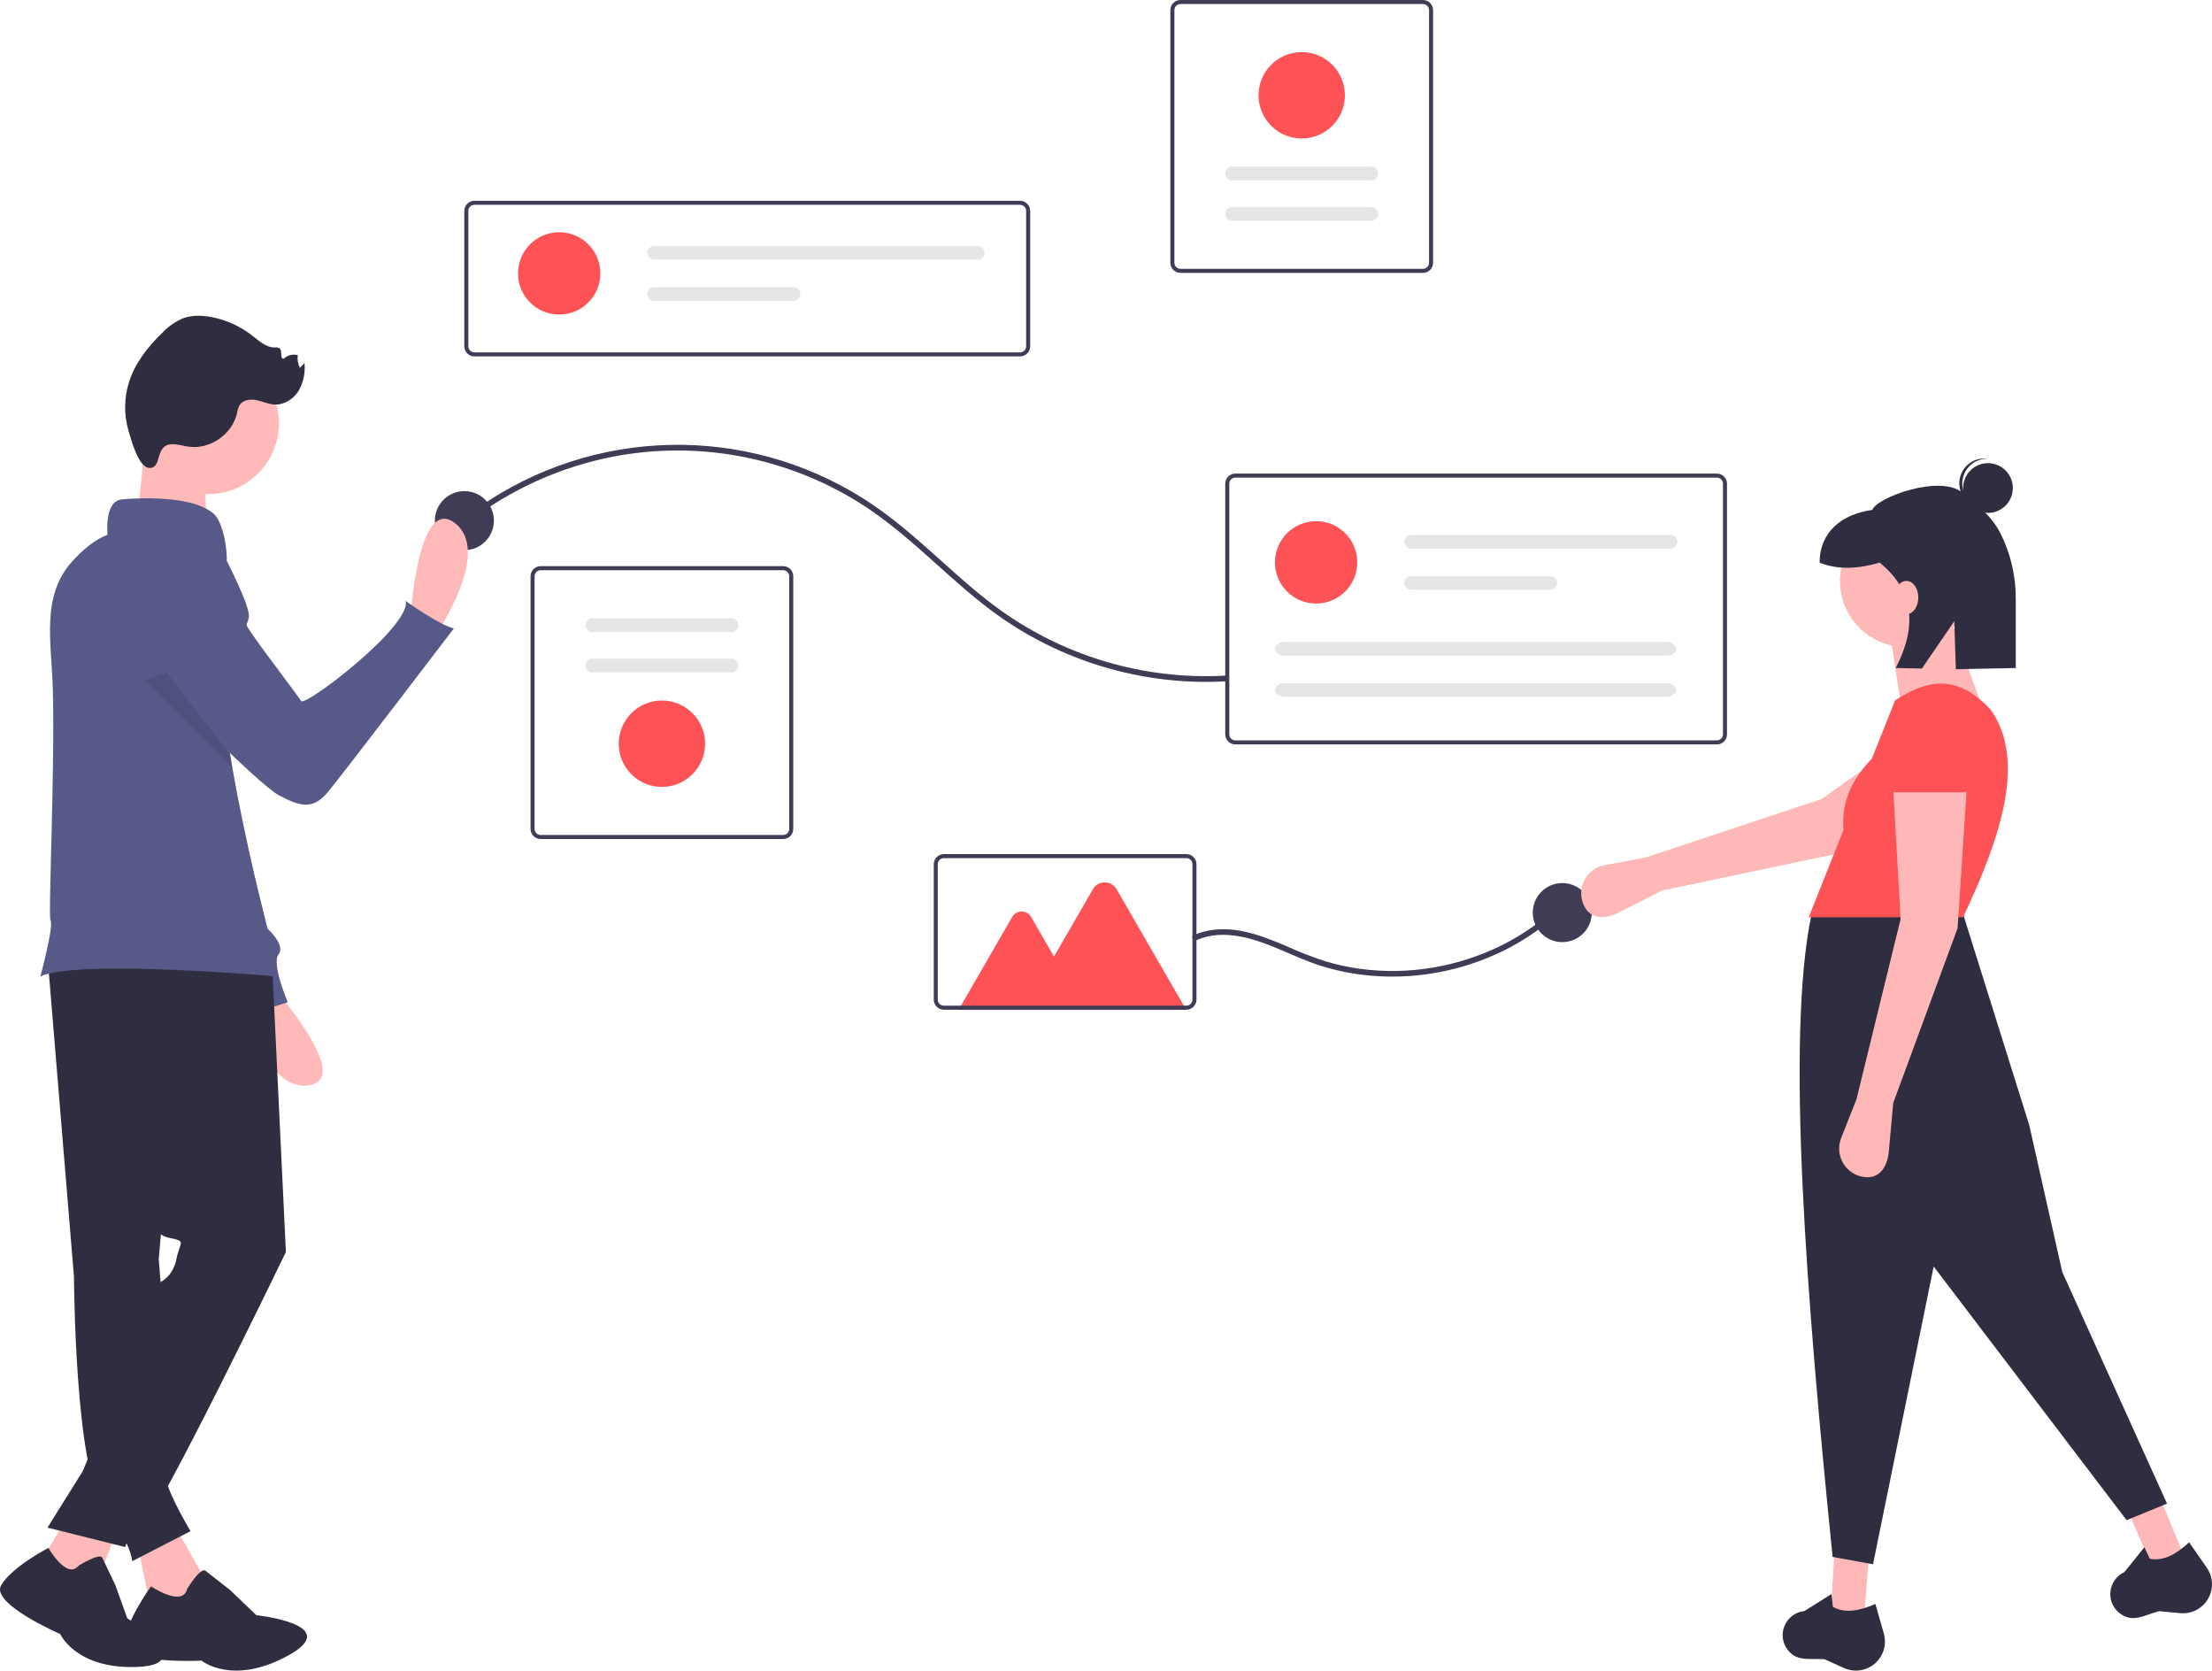
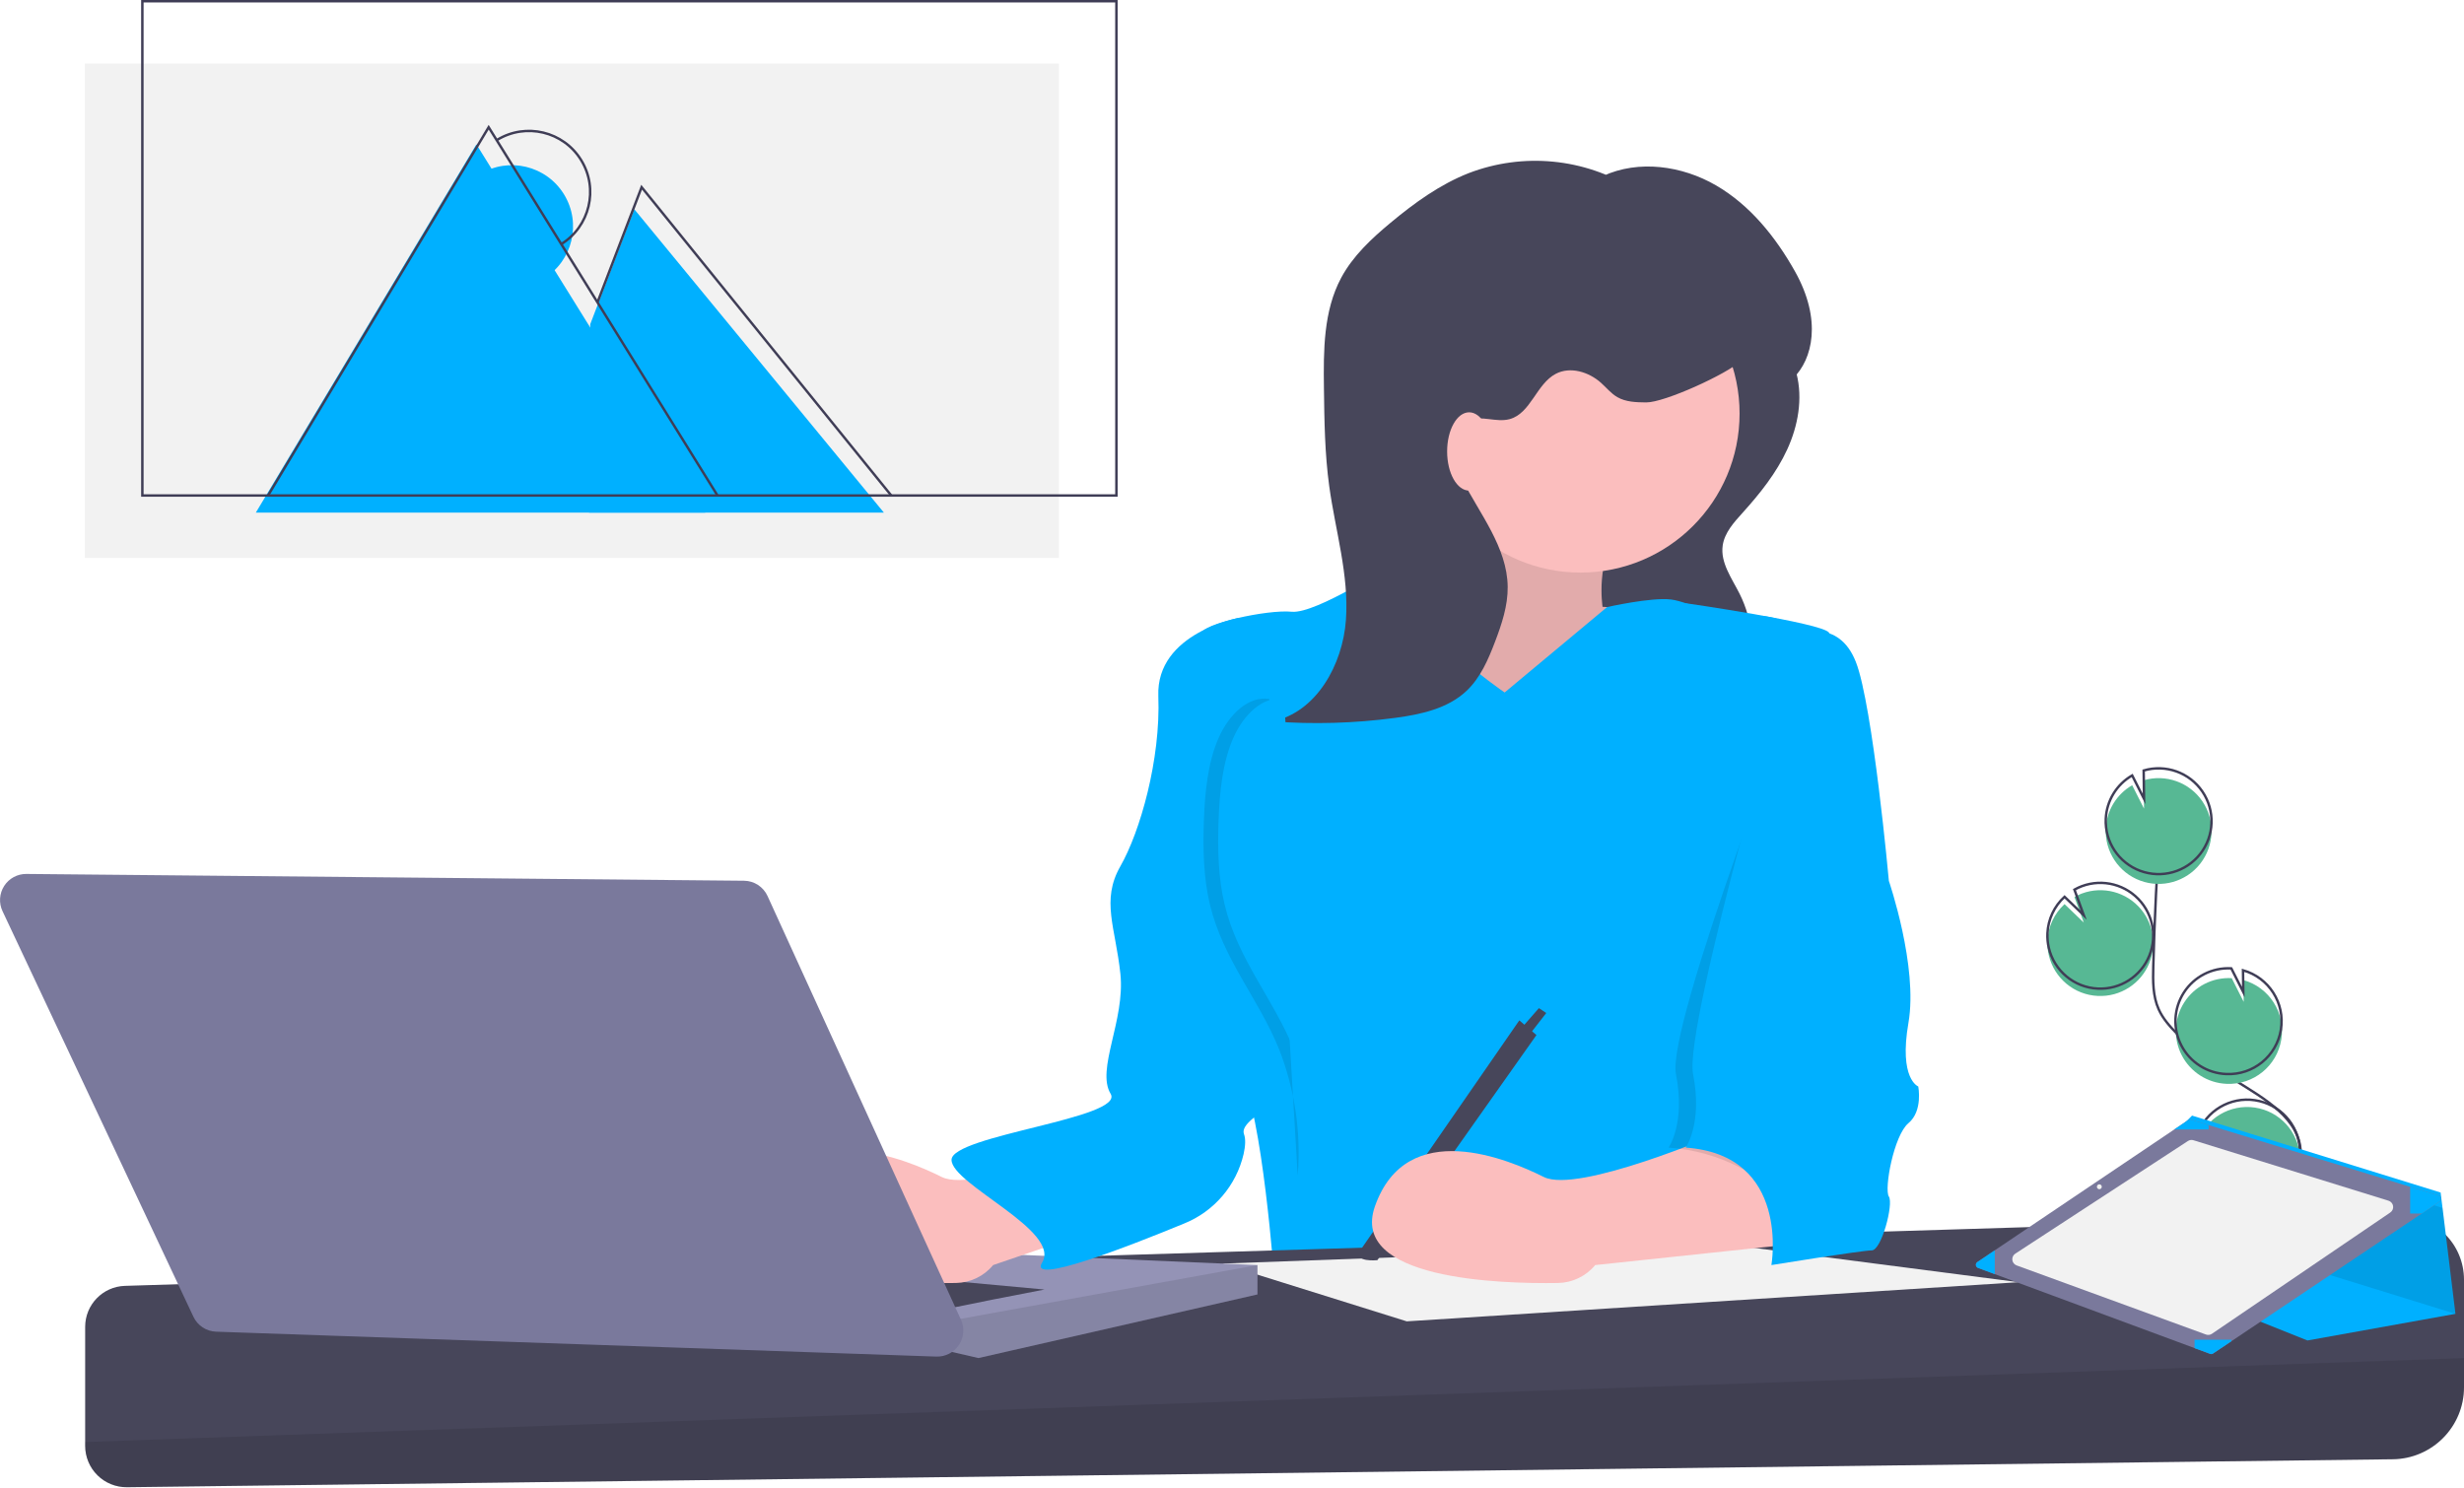
- <svg xmlns="http://www.w3.org/2000/svg" data-name="Layer 1" width="965.825" height="729.214" viewBox="0 0 965.825 729.214">
-   <path d="M562.481,240.958H324.224a4.417,4.417,0,0,1-4.412-4.412V177.444a4.417,4.417,0,0,1,4.412-4.412H562.481a4.417,4.417,0,0,1,4.412,4.412v59.101A4.417,4.417,0,0,1,562.481,240.958ZM324.224,174.797a2.65,2.65,0,0,0-2.647,2.647v59.101a2.65,2.65,0,0,0,2.647,2.647H562.481a2.65,2.65,0,0,0,2.647-2.647V177.444a2.65,2.65,0,0,0-2.647-2.647Z" transform="translate(-117.0873 -85.39315)" fill="#3f3d56" />
-   <circle cx="244.157" cy="119.334" r="17.973" fill="#fe5356" />
-   <path d="M402.753,192.745a2.995,2.995,0,0,0,0,5.991H543.968a2.995,2.995,0,0,0,0-5.991Z" transform="translate(-117.0873 -85.39315)" fill="#e6e6e6" />
-   <path d="M402.753,210.718a2.995,2.995,0,1,0,0,5.991H463.518a2.995,2.995,0,1,0,0-5.991Z" transform="translate(-117.0873 -85.39315)" fill="#e6e6e6" />
-   <path d="M459.044,451.627H353.152a4.417,4.417,0,0,1-4.412-4.412V336.933a4.417,4.417,0,0,1,4.412-4.412H459.044a4.417,4.417,0,0,1,4.412,4.412V447.215A4.417,4.417,0,0,1,459.044,451.627ZM353.152,334.285a2.65,2.65,0,0,0-2.647,2.647V447.215a2.65,2.65,0,0,0,2.647,2.647H459.044a2.65,2.65,0,0,0,2.647-2.647V336.933a2.65,2.65,0,0,0-2.647-2.647Z" transform="translate(-117.0873 -85.39315)" fill="#3f3d56" />
-   <path d="M375.715,355.263a2.995,2.995,0,0,0,0,5.991h60.765a2.995,2.995,0,0,0,0-5.991Z" transform="translate(-117.0873 -85.39315)" fill="#e6e6e6" />
-   <path d="M375.715,372.911a2.995,2.995,0,1,0,0,5.991h60.765a2.995,2.995,0,1,0,0-5.991Z" transform="translate(-117.0873 -85.39315)" fill="#e6e6e6" />
-   <path d="M406.098,428.885A18.855,18.855,0,1,1,424.953,410.03,18.876,18.876,0,0,1,406.098,428.885Z" transform="translate(-117.0873 -85.39315)" fill="#fe5356" />
-   <path d="M632.513,85.393H738.405a4.417,4.417,0,0,1,4.412,4.412V200.088a4.417,4.417,0,0,1-4.412,4.412H632.513a4.417,4.417,0,0,1-4.412-4.412V89.805A4.417,4.417,0,0,1,632.513,85.393ZM738.405,202.735a2.65,2.65,0,0,0,2.647-2.647V89.805a2.65,2.65,0,0,0-2.647-2.647H632.513a2.65,2.65,0,0,0-2.647,2.647V200.088a2.65,2.65,0,0,0,2.647,2.647Z" transform="translate(-117.0873 -85.39315)" fill="#3f3d56" />
-   <path d="M715.842,181.758a2.995,2.995,0,1,0,0-5.991H655.077a2.995,2.995,0,1,0,0,5.991Z" transform="translate(-117.0873 -85.39315)" fill="#e6e6e6" />
-   <path d="M715.842,164.109a2.995,2.995,0,1,0,0-5.991H655.077a2.995,2.995,0,1,0,0,5.991Z" transform="translate(-117.0873 -85.39315)" fill="#e6e6e6" />
-   <path d="M685.459,108.135a18.855,18.855,0,1,1-18.855,18.855A18.876,18.876,0,0,1,685.459,108.135Z" transform="translate(-117.0873 -85.39315)" fill="#fe5356" />
-   <path d="M321.172,313.551a150.953,150.953,0,0,1,63.905-28.889,148.77,148.77,0,0,1,70.528,3.624,150.459,150.459,0,0,1,32.912,14.261c10.559,6.173,20.1,13.771,29.28,21.816,9.299,8.15,18.293,16.663,28.001,24.336a156.871,156.871,0,0,0,97.604,34.335q4.397.007,8.787-.242c1.587-.087,1.597-2.567,0-2.48a154.343,154.343,0,0,1-100.896-30.488c-10.062-7.524-19.249-16.126-28.628-24.463-9.093-8.082-18.43-15.944-28.746-22.437a151.858,151.858,0,0,0-167.662,3.822c-2.328,1.619-4.602,3.31-6.839,5.052-1.258.979.508,2.722,1.753,1.753Z" transform="translate(-117.0873 -85.39315)" fill="#3f3d56" />
-   <circle cx="202.769" cy="227.257" r="12.886" fill="#3f3d56" />
-   <circle cx="682.146" cy="398.345" r="12.886" fill="#3f3d56" />
-   <path d="M866.739,410.334H656.482a4.417,4.417,0,0,1-4.412-4.412v-109.4A4.417,4.417,0,0,1,656.482,292.11h210.257a4.417,4.417,0,0,1,4.412,4.412v109.4A4.417,4.417,0,0,1,866.739,410.334ZM656.482,293.875a2.65,2.65,0,0,0-2.647,2.647v109.4a2.65,2.65,0,0,0,2.647,2.647h210.257a2.65,2.65,0,0,0,2.647-2.647v-109.4a2.65,2.65,0,0,0-2.647-2.647Z" transform="translate(-117.0873 -85.39315)" fill="#3f3d56" />
-   <circle cx="574.65" cy="245.471" r="17.973" fill="#fe5356" />
-   <path d="M733.246,318.883a2.995,2.995,0,1,0,0,5.991H846.461a2.995,2.995,0,1,0,0-5.991Z" transform="translate(-117.0873 -85.39315)" fill="#e6e6e6" />
-   <path d="M733.246,336.856a2.995,2.995,0,1,0,0,5.991h60.765a2.995,2.995,0,1,0,0-5.991Z" transform="translate(-117.0873 -85.39315)" fill="#e6e6e6" />
-   <path d="M677.952,365.589c-2.279,0-4.133,1.344-4.133,2.995s1.854,2.995,4.133,2.995H844.785c2.279,0,4.133-1.344,4.133-2.995s-1.854-2.995-4.133-2.995Z" transform="translate(-117.0873 -85.39315)" fill="#e6e6e6" />
-   <path d="M677.952,383.562c-2.279,0-4.133,1.344-4.133,2.995s1.854,2.995,4.133,2.995H844.785c2.279,0,4.133-1.344,4.133-2.995s-1.854-2.995-4.133-2.995Z" transform="translate(-117.0873 -85.39315)" fill="#e6e6e6" />
-   <path d="M639.58,495.734c11.862-5.146,25.105-.66,36.286,4.083,5.758,2.443,11.455,5.05,17.414,6.979a99.26,99.26,0,0,0,15.353,3.638,108.498,108.498,0,0,0,31.539.193,110.124,110.124,0,0,0,30.437-8.85,102.921,102.921,0,0,0,26.342-17.223q1.497-1.352,2.936-2.767c1.142-1.119-.612-2.871-1.753-1.753a99.998,99.998,0,0,1-25.698,18.141,107.649,107.649,0,0,1-29.857,9.592,105.438,105.438,0,0,1-31.462.543,99.05,99.05,0,0,1-15.405-3.349,162.963,162.963,0,0,1-17.002-6.603c-11.285-4.846-23.823-9.592-36.223-6.25a30.212,30.212,0,0,0-4.16,1.485c-1.46.633-.199,2.77,1.251,2.141Z" transform="translate(-117.0873 -85.39315)" fill="#3f3d56" />
-   <path d="M634.998,526.146H535.661l23.377-40.491a4.774,4.774,0,0,1,8.268,0l9.986,17.297L594.274,473.541a5.977,5.977,0,0,1,10.352,0Z" transform="translate(-117.0873 -85.39315)" fill="#fe5356" />
-   <path d="M635.091,526.135H529.199a4.417,4.417,0,0,1-4.412-4.412V462.621a4.417,4.417,0,0,1,4.412-4.412H635.091a4.417,4.417,0,0,1,4.412,4.412v59.101A4.417,4.417,0,0,1,635.091,526.135ZM529.199,459.974a2.65,2.65,0,0,0-2.647,2.647v59.101a2.65,2.65,0,0,0,2.647,2.647H635.091a2.65,2.65,0,0,0,2.647-2.647V462.621a2.65,2.65,0,0,0-2.647-2.647Z" transform="translate(-117.0873 -85.39315)" fill="#3f3d56" />
-   <path d="M842.785,474.12l-18.875,9.585c-6.737,3.421-13.239,2.836-15.728-4.297v0A12.481,12.481,0,0,1,817.675,463.025l17.939-3.349,76.829-25.49,46.54-33.001,17.061,27.181L922.268,457.384Z" transform="translate(-117.0873 -85.39315)" fill="#ffb8b8" />
-   <polygon points="813.808 706.872 799.366 704.465 800.971 677.187 816.215 677.187 813.808 706.872" fill="#ffb8b8" />
-   <polygon points="953.968 680.229 939.992 684.589 929.131 659.516 942.738 652.646 953.968 680.229" fill="#ffb8b8" />
-   <path d="M1063.272,741.721l-17.65,7.221L961.382,638.225,934.906,768.196l-17.65-3.209C905.934,652.935,896.701,538.643,908.03,484.587l65.386-2.808,29.685,94.67,14.441,64.183Z" transform="translate(-117.0873 -85.39315)" fill="#2f2e41" />
-   <path d="M930.1,814.326h0a12.672,12.672,0,0,1-7.855-.835l-8.579-3.86c-7.193-.369-12.091,1.063-16.096-4.163a10.496,10.496,0,0,1-1.225-10.582h0a10.569,10.569,0,0,1,8.631-6.28l11.783-7.425.618,5.566c5.385,3.051,11.779,1.733,18.554-1.237l3.698,12.944A12.672,12.672,0,0,1,930.1,814.326Z" transform="translate(-117.0873 -85.39315)" fill="#2f2e41" />
-   <path d="M1076.774,787.774h0a12.672,12.672,0,0,1-7.701,1.761l-9.367-.865c-6.923,1.987-11.091,4.932-16.576,1.29a10.496,10.496,0,0,1-4.595-9.61h0a10.569,10.569,0,0,1,6.124-8.743l8.733-10.849,2.392,5.064c6.084,1.137,11.704-2.186,17.147-7.195l7.701,11.041A12.672,12.672,0,0,1,1076.774,787.774Z" transform="translate(-117.0873 -85.39315)" fill="#2f2e41" />
-   <circle cx="832.26" cy="253.579" r="28.882" fill="#ffb8b8" />
-   <polygon points="867.561 314.553 829.853 306.53 825.04 275.241 851.515 269.625 867.561 314.553" fill="#ffb8b8" />
-   <path d="M974.218,485.791H906.826L922.017,447.653c-1.104-13.123,4.458-22.775,12.418-31.178l10.099-25.355c16.317-10.739,28.619-9.937,41.719,4.011C1001.784,417.123,991.034,450.18,974.218,485.791Z" transform="translate(-117.0873 -85.39315)" fill="#fe5356" />
-   <path d="M943.732,566.822l-1.917,21.082c-.684,7.525-4.636,12.721-12.001,11.037h0a12.481,12.481,0,0,1-8.828-16.75l6.7-16.974L946.941,486.593l-3.209-56.962h32.092l-4.011,60.974Z" transform="translate(-117.0873 -85.39315)" fill="#ffb8b8" />
-   <path d="M978.23,431.235H941.325l2.587-24.075a16.701,16.701,0,0,1,15.853-15.999h0a16.701,16.701,0,0,1,17.522,16.026Z" transform="translate(-117.0873 -85.39315)" fill="#fe5356" />
-   <circle cx="868.006" cy="213.025" r="10.856" fill="#2f2e41" />
-   <path d="M973.907,295.761a10.848,10.848,0,0,1,10.851-10.147c-.224-.028-.446-.063-.675-.078a10.856,10.856,0,0,0-1.393,21.667c.229.015.453.009.679.009A10.848,10.848,0,0,1,973.907,295.761Z" transform="translate(-117.0873 -85.39315)" fill="#2f2e41" />
-   <path d="M973.846,300.396c-9.682-8.032-37.452,2.176-39.244,7.576-13.093,1.784-23.005,9.423-23.005,23.005v0c7.784,3.189,16.637,2.796,26.207,0,15.255,12.432,16.301,28.06,7.023,46.011l11.414.228,14.148-20.678.677,20.974,26.163-.525V346.932a62.841,62.841,0,0,0-6.71-28.79C986.441,310.221,980.114,305.596,973.846,300.396Z" transform="translate(-117.0873 -85.39315)" fill="#2f2e41" />
-   <ellipse cx="832.396" cy="260.84" rx="5.191" ry="7.268" fill="#ffb8b8" />
-   <path d="M296.282,355.456s3.125-54.09,19.348-41.8-7.085,46.816-7.085,46.816Z" transform="translate(-117.0873 -85.39315)" fill="#ffb9b9" />
-   <path d="M235.923,515.9s36.038,40.457,15.875,43.238-28.094-38.114-28.094-38.114Z" transform="translate(-117.0873 -85.39315)" fill="#ffb9b9" />
-   <path d="M188.897,324.395h0A23.734,23.734,0,0,1,206.36,344.045l11.463,81.591,16.07,65.084s8.035,7.232,4.821,11.249,4.018,20.891,4.018,20.891l-20.088,6.428s-2.411-16.874-6.428-17.677c-3.531-.706-43.055-106.289-52.581-131.867-1.314-3.527-2.057-5.533-2.057-5.533S163.185,320.378,188.897,324.395Z" transform="translate(-117.0873 -85.39315)" fill="#575a89" />
-   <path d="M192.566,749.885l12.338,21.865c9.555,20.4,1.064,24.105-22.363,13.993l-5.34-25.818Z" transform="translate(-117.0873 -85.39315)" fill="#ffb9b9" />
-   <path d="M198.792,778.945s5.857-9.536,7.976-7.94,10.856,8.513,10.856,8.513L229.005,790.419s38.453,4.065,14.019,17.539-37.937,2.302-37.937,2.302-34.222,1.78-33.67-7.768,11.589-24.654,11.589-24.654S196.916,787.164,198.792,778.945Z" transform="translate(-117.0873 -85.39315)" fill="#2f2e41" />
-   <path d="M137.815,502.732,149.382,642.695s.386,83.67,12.724,99.864S174.83,766.85,174.83,766.85l25.448-13.11s-13.11-21.844-10.41-25.188a18.638,18.638,0,0,0,3.47-7.2l-6.94-86.369,13.11-150.374Z" transform="translate(-117.0873 -85.39315)" fill="#2f2e41" />
-   <path d="M155.551,766.85" transform="translate(-117.0873 -85.39315)" fill="none" stroke="#3f3d56" stroke-miterlimit="10" />
-   <polygon points="52.344 664.492 41.548 693.024 17.064 682.788 29.981 661.407 52.344 664.492" fill="#ffb9b9" />
-   <path d="M151.421,768.807s9.183-5.739,10.331-3.444,5.739,12.052,5.739,12.052l5.165,14.348s31.566,20.087,4.591,21.235-33.861-14.348-33.861-14.348S112.968,785.451,117.559,777.416s20.661-16.368,20.661-16.368S146.255,775.12,151.421,768.807Z" transform="translate(-117.0873 -85.39315)" fill="#2f2e41" />
-   <path d="M235.751,503.117l6.169,128.782s-56.294,116.443-62.463,119.528a15.488,15.488,0,0,0-7.711,9.254l-33.931-8.483,15.423-24.677,33.931-82.513s5.398-2.313,6.94-10.025,4.627-7.711-3.085-9.254-7.711-9.254-7.711-9.254L157.865,499.262Z" transform="translate(-117.0873 -85.39315)" fill="#2f2e41" />
-   <circle cx="207.989" cy="270.231" r="30.846" transform="translate(-209.1556 346.8549) rotate(-80.78252)" fill="#ffb9b9" />
-   <path d="M180.613,272.159s-2.313,39.329-5.398,43.184,32.388,3.085,32.388,3.085-2.313-33.159,0-36.244S180.613,272.159,180.613,272.159Z" transform="translate(-117.0873 -85.39315)" fill="#ffb9b9" />
-   <path d="M238.061,511.601s-87.14-7.71-103.33,0c0,0,5.96-22.11,4.42-24.42-1.12-1.69,1.97-64.67,1-101-.55-20.5-5.28-40.52,8.47-55.74,4.68-5.17,9.9-9.51,15.41-11.63,0,0-1.54-14.65,6.17-15.42,0,0,29.31-3.09,40.1,6.17,3.45,2.94,5.62,11.9,5.85,19.62-5.34,26.26-3.45,55.4,1.45,85.63.3,1.92.63,3.85.96,5.78C223.761,450.571,231.621,481.481,238.061,511.601Z" transform="translate(-117.0873 -85.39315)" fill="#575a89" />
-   <path d="M191.875,279.32c2.609-.156,5.156.726,7.746,1.07,9.268,1.23,18.91-5.495,20.956-14.618a11.216,11.216,0,0,1,1.072-3.492c1.426-2.329,4.675-2.773,7.353-2.237s5.216,1.789,7.944,1.932c4.211.221,8.254-2.371,10.498-5.941a20.148,20.148,0,0,0,2.577-12.169l-2.019,2.119a10.254,10.254,0,0,1-.914-5.573,6.467,6.467,0,0,0-6.125,1.567c-1.78.189-.437-3.302-1.759-4.508a3.059,3.059,0,0,0-2.152-.403c-3.787.037-6.85-2.86-9.834-5.192a41.789,41.789,0,0,0-17.65-8.051c-4.276-.834-8.823-.968-12.878.624a27.51,27.51,0,0,0-8.697,6.169c-6.349,6.105-11.971,13.278-14.612,21.68a36.497,36.497,0,0,0-.175,21.163c1.064,3.592,4.272,15.894,8.967,16.18C188.073,290.001,184.531,279.758,191.875,279.32Z" transform="translate(-117.0873 -85.39315)" fill="#2f2e41" />
-   <path d="M204.643,328.181l11.051,1.184s10.848,21.046,10.06,25.436-2.503,1.725,2.379,8.748,18.738,25.178,20.453,27.843,48.489-33.022,45.581-43.714c0,0,14.772,10.598,21.101,12.008,0,0-48.203,63.218-54.921,71.308s-12.123,6.429-21.355,1.632-55.933-52.644-55.933-52.644Z" transform="translate(-117.0873 -85.39315)" fill="#575a89" />
-   <path d="M218.561,420.591l-38.41-38.41,9.72-3.17,27.73,35.8C217.901,416.731,218.231,418.661,218.561,420.591Z" transform="translate(-117.0873 -85.39315)" opacity="0.1" style="isolation:isolate" />
+ <svg xmlns="http://www.w3.org/2000/svg" data-name="Layer 1" width="1006.799" height="607.79" viewBox="0 0 1006.799 607.79">
+   <path d="M953.777,552.871a21.619,21.619,0,1,0-9.556-40.449l3.819,10.465-7.858-7.544a21.538,21.538,0,0,0-6.984,14.922,21.2,21.2,0,0,0,.548,5.954A21.615,21.615,0,0,0,953.777,552.871Z" transform="translate(-96.60073 -145.8549)" fill="#57b894" />
+   <path d="M1016.955,668.385c-4.583-8.485.617-18.887,6.595-26.455s13.263-15.443,13.108-25.086c-.222-13.859-14.932-22.042-26.685-29.389a130.157,130.157,0,0,1-23.961-19.266c-2.886-2.946-5.675-6.096-7.363-9.858-2.431-5.418-2.363-11.583-2.21-17.519q.766-29.664,2.931-59.27" transform="translate(-96.60073 -145.8549)" fill="none" stroke="#3f3d56" stroke-miterlimit="10" />
+   <path d="M953.777,549.871a21.619,21.619,0,1,0-9.556-40.449l3.819,10.465-7.858-7.544a21.538,21.538,0,0,0-6.984,14.922,21.2,21.2,0,0,0,.548,5.954A21.615,21.615,0,0,0,953.777,549.871Z" transform="translate(-96.60073 -145.8549)" fill="none" stroke="#3f3d56" stroke-miterlimit="10" />
+   <path d="M957.028,484.461A21.594,21.594,0,0,1,967.819,466.752l4.839,9.574-.146-11.589a21.617,21.617,0,1,1-15.484,19.725Z" transform="translate(-96.60073 -145.8549)" fill="#57b894" />
+   <path d="M957.028,480.461A21.594,21.594,0,0,1,967.819,462.752l4.839,9.574-.146-11.589a21.617,21.617,0,1,1-15.484,19.725Z" transform="translate(-96.60073 -145.8549)" fill="none" stroke="#3f3d56" stroke-miterlimit="10" />
+   <path d="M1006.412,588.786a21.617,21.617,0,0,0,6.857-42.403l.112,8.906-4.894-9.687a.378.378,0,0,0-.059-.004,21.618,21.618,0,1,0-2.017,43.188Z" transform="translate(-96.60073 -145.8549)" fill="#57b894" />
+   <path d="M1006.246,584.786a21.617,21.617,0,0,0,6.857-42.403l.112,8.906-4.894-9.687a.378.378,0,0,0-.059-.004,21.618,21.618,0,1,0-2.017,43.188Z" transform="translate(-96.60073 -145.8549)" fill="none" stroke="#3f3d56" stroke-miterlimit="10" />
+   <path d="M995.575,629.75a21.608,21.608,0,1,0-1.046-17.403l13.501,10.986-14.852-3.442A21.416,21.416,0,0,0,995.575,629.75Z" transform="translate(-96.60073 -145.8549)" fill="#57b894" />
+   <path d="M995.575,626.75a21.608,21.608,0,1,0-1.046-17.403l13.501,10.986-14.852-3.442A21.416,21.416,0,0,0,995.575,626.75Z" transform="translate(-96.60073 -145.8549)" fill="none" stroke="#3f3d56" stroke-miterlimit="10" />
+   <path d="M830.675,298.569c2.605,10.26.621,21.294-3.789,30.918s-11.11,18.011-18.2,25.872c-3.567,3.955-7.428,8.159-8.185,13.431-1.009,7.029,3.731,13.391,6.914,19.739a48.495,48.495,0,0,1,4.974,17.8c.428,5.322-.238,11.187-3.965,15.009-3.594,3.685-9.113,4.577-14.238,5.053a181.987,181.987,0,0,1-42.372-1.024c3.933-5.231,2.455-8.476,2.086-15.011-.725-12.819-10.054-24.424-11.866-37.135-1.44-10.105,5.249-19.382,11.572-27.396l28.992-36.744c4.804-6.089,9.589-12.36,13.038-19.34,2.465-4.988,2.928-14.354,9.129-16.017C816.452,270.589,828.402,289.62,830.675,298.569Z" transform="translate(-96.60073 -145.8549)" fill="#47465a" />
+   <path d="M688.399,328.855s-20,59-30,63,60,76,60,76l51-25,2-48-20-1s-3-20,7-30S688.399,328.855,688.399,328.855Z" transform="translate(-96.60073 -145.8549)" fill="#fbbebe" />
+   <path d="M688.399,328.855s-20,59-30,63,60,76,60,76l51-25,2-48-20-1s-3-20,7-30S688.399,328.855,688.399,328.855Z" transform="translate(-96.60073 -145.8549)" opacity="0.1" />
+   <path d="M711.399,428.855s-43-29-45-53c0,0-32,21-42,20s-37,5-37,9,25,117,25,117-18,48-9,63,14,85,14,85h208s-28-49-13-84,21-182,21-182-11-8-22-6-24-6-32-7-26.13,3.094-26.13,3.094Z" transform="translate(-96.60073 -145.8549)" fill="#00b0ff" />
+   <path d="M1103.399,668.783v44a29.433,29.433,0,0,1-29.07,29.431L148.512,753.644a16.905,16.905,0,0,1-17.113-16.903V688.102a16.756,16.756,0,0,1,16.239-16.748l928.846-28.668A26.11,26.11,0,0,1,1103.399,668.783Z" transform="translate(-96.60073 -145.8549)" fill="#47465a" />
+   <path d="M1103.399,700.855v11.928a29.433,29.433,0,0,1-29.07,29.431L148.512,753.644a16.905,16.905,0,0,1-17.113-16.903v-1.565Z" transform="translate(-96.60073 -145.8549)" opacity="0.1" />
+   <polygon points="824.799 524 707.659 508.801 499.362 516.4 574.799 540 824.799 524" fill="#f2f2f2" />
+   <polygon points="513.799 517 513.799 529 399.799 555 388.659 552.43 386.799 552 304.799 508 513.799 517" fill="#9493b6" />
+   <polygon points="513.799 517 513.799 529 399.799 555 388.659 552.43 386.799 540 513.799 517" opacity="0.1" />
+   <path d="M479.399,681.855c2-1,44-9,44-9l-76-7Z" transform="translate(-96.60073 -145.8549)" fill="#47465a" />
+   <circle cx="645.799" cy="169" r="65" fill="#fbbebe" />
+   <path d="M553.399,608.855s-58,25-72,18-56-25-69,12c-10.484,29.838,50.717,31.712,74.801,31.319a20.125,20.125,0,0,0,15.199-7.319h0l83.5-28.5S567.399,602.855,553.399,608.855Z" transform="translate(-96.60073 -145.8549)" fill="#fbbebe" />
+   <path d="M717.399,562.855l7,6-65,92s-10,1-7-4Z" transform="translate(-96.60073 -145.8549)" fill="#47465a" />
+   <polygon points="624.799 423 631.799 414 628.799 412 621.799 420 624.799 423" fill="#47465a" />
+   <path d="M602.899,398.355s-34,6-33,32-7.5,55.5-15.5,69.5-2,25,0,44-10,39-4,49-65,17-65,27,45,29,37,42c-5.755,9.353,34.813-6.398,58.031-15.972a40.522,40.522,0,0,0,24.329-28.466c.703-3.188.891-6.062.141-8.062-3-8,32.5-18.5,33.5-38.5s-5-40-10-60S602.899,398.355,602.899,398.355Z" transform="translate(-96.60073 -145.8549)" fill="#00b0ff" />
+   <path d="M107.377,503.016l293.239,2.775a10.663,10.663,0,0,1,9.599,6.235l79.028,173.15a10.663,10.663,0,0,1-10.069,15.083l-294.269-10.179a10.663,10.663,0,0,1-9.279-6.116L97.629,518.218A10.663,10.663,0,0,1,107.377,503.016Z" transform="translate(-96.60073 -145.8549)" fill="#7a799c" />
+   <path d="M799.399,608.855s-58,25-72,18-56-25-69,12c-10.484,29.838,50.717,31.712,74.801,31.319a20.125,20.125,0,0,0,15.199-7.319h0l85-9S813.399,602.855,799.399,608.855Z" transform="translate(-96.60073 -145.8549)" fill="#fbbebe" />
+   <path d="M833.899,419.355s14.5-19.5,21.5-1.5,6,88,6,88,12,35,8,58,4,26,4,26,2,10-4,15-10,27-8,30-3,22-7,22-12.5-1.5-12.5-1.5-20.5-37.5-63.5-40.5c0,0,7-10,3-30S833.899,419.355,833.899,419.355Z" transform="translate(-96.60073 -145.8549)" opacity="0.1" />
+   <path d="M831.399,404.855s16.5-6.5,23.5,11.5,13.5,89.5,13.5,89.5,12,35,8,58,4,26,4,26,2,10-4,15-10,27-8,30-3,22-7,22-41,6-41,6,8-45-35-48c0,0,7-10,3-30S831.399,404.855,831.399,404.855Z" transform="translate(-96.60073 -145.8549)" fill="#00b0ff" />
+   <path d="M764.174,223.127A75.93,75.93,0,0,0,696.712,216.609c-11.773,4.631-22.171,12.17-31.897,20.26-7.802,6.49-15.41,13.57-20.203,22.515-7.267,13.562-7.246,29.707-7.049,45.092.171,13.395.346,26.831,2.171,40.103,2.504,18.203,8.113,36.224,6.825,54.553s-12.06,37.884-30.066,41.54a241.328,241.328,0,0,0,50.238-1.447c10.494-1.406,21.51-3.809,29.182-11.105,5.603-5.329,8.77-12.675,11.526-19.9,2.769-7.261,5.305-14.807,5.208-22.578-.202-16.17-11.43-29.733-18.758-44.148-2.057-4.046-3.862-8.396-3.791-12.934s2.441-9.303,6.659-10.978c5.205-2.068,11.231,1.017,16.642-.429,8.694-2.322,10.95-14.395,18.932-18.55,5.906-3.074,13.443-.769,18.409,3.666,2.221,1.983,4.123,4.381,6.699,5.875,3.492,2.025,7.734,2.124,11.771,2.168,7.536.083,33.259-11.73,38.69-16.955,5.298,27.253,44.698,3.535,22.087-36.673-7.873-14-18.315-27.002-32.206-35.066s-31.614-10.564-46.197-3.832" transform="translate(-96.60073 -145.8549)" fill="#47465a" />
+   <ellipse cx="600.299" cy="184.5" rx="9" ry="16" fill="#fbbebe" />
+   <path d="M785.399,392.374s55.5,7.982,58.5,11.982-3,28-3,28l-40,7-30.78-6.638Z" transform="translate(-96.60073 -145.8549)" fill="#00b0ff" />
+   <path d="M615.28,431.531c-8.358-1.441-16.511,6.124-20.839,16.098s-5.503,21.925-5.929,33.536c-.423,11.54-.173,23.325,2.455,34.296,5.396,22.529,19.883,38.457,28.267,59.173a116.03,116.03,0,0,1,7.614,51.721" transform="translate(-96.60073 -145.8549)" opacity="0.1" />
+   <path d="M621.28,431.531c-8.358-1.441-16.511,6.124-20.839,16.098s-5.503,21.925-5.929,33.536c-.423,11.54-.173,23.325,2.455,34.296,5.396,22.529,19.883,38.457,28.267,59.173a116.03,116.03,0,0,1,7.614,51.721" transform="translate(-96.60073 -145.8549)" fill="#00b0ff" />
+   <polygon points="846.099 509.119 942.837 547.814 1003.299 536.931 998.026 493.653 997.252 487.353 895.678 455.913 888.422 463.168 846.099 509.119" fill="#00b0ff" />
+   <polygon points="901.724 463.616 901.724 505.491 1003.299 536.931 998.026 493.653 901.724 463.616" opacity="0.1" />
+   <path d="M904.819,664.017l6.847,2.535,81.645,30.237,6.345,2.349a1.336,1.336,0,0,0,1.218-.143l7.477-5.013,77.778-52.181,7.348-4.927a1.351,1.351,0,0,0-.358-2.414l-11.717-3.588-82.361-25.231-7.191-2.206a1.344,1.344,0,0,0-1.153.172l-5.665,3.817-73.38,49.417-7.112,4.791A1.35,1.35,0,0,0,904.819,664.017Z" transform="translate(-96.60073 -145.8549)" fill="#7a799c" />
+   <path d="M1073.278,641.373l-72.879,49.565a2.682,2.682,0,0,1-2.429.302L920.6,662.995a2.706,2.706,0,0,1-.547-4.805l70.54-46.033a2.682,2.682,0,0,1,2.261-.316l79.709,24.714A2.706,2.706,0,0,1,1073.278,641.373Z" transform="translate(-96.60073 -145.8549)" fill="#f2f2f2" />
+   <path d="M1081.402,630.872v10.929h4.727l7.348-4.927a1.351,1.351,0,0,0-.358-2.414Z" transform="translate(-96.60073 -145.8549)" fill="#00b0ff" />
+   <path d="M993.311,693.366v3.423l6.345,2.349a1.336,1.336,0,0,0,1.218-.143l7.477-5.013V693.366Z" transform="translate(-96.60073 -145.8549)" fill="#00b0ff" />
+   <path d="M904.819,664.017l6.847,2.535v-9.711h-.014l-7.112,4.791A1.35,1.35,0,0,0,904.819,664.017Z" transform="translate(-96.60073 -145.8549)" fill="#00b0ff" />
+   <path d="M985.032,607.424h14.009v-1.783l-7.191-2.206a1.344,1.344,0,0,0-1.153.172Z" transform="translate(-96.60073 -145.8549)" fill="#00b0ff" />
+   <circle cx="857.799" cy="485" r="1" fill="#f2f2f2" />
+   <rect x="34.669" y="26" width="398" height="202" fill="#f2f2f2" />
+   <polyline points="104.527 209.5 194.669 59 288.169 209.5" fill="#00b0ff" />
+   <polygon points="241.169 132.5 259.169 85.5 361.169 209.5 240.669 209.5 241.169 132.5" fill="#00b0ff" />
+   <path d="M318.819,259.681a25.001,25.001,0,1,0-26.136-42.628" transform="translate(-96.60073 -145.8549)" fill="#00b0ff" />
+   <rect x="58.169" y="0.5" width="398" height="202" fill="none" stroke="#3f3d56" stroke-miterlimit="10" />
+   <polyline points="109.527 202.5 199.669 52 293.169 202.5" fill="none" stroke="#3f3d56" stroke-miterlimit="10" />
+   <polyline points="244.169 123.5 262.169 76.5 364.169 202.5" fill="none" stroke="#3f3d56" stroke-miterlimit="10" />
+   <path d="M325.819,245.681a25.001,25.001,0,1,0-26.136-42.628" transform="translate(-96.60073 -145.8549)" fill="none" stroke="#3f3d56" stroke-miterlimit="10" />
</svg>
